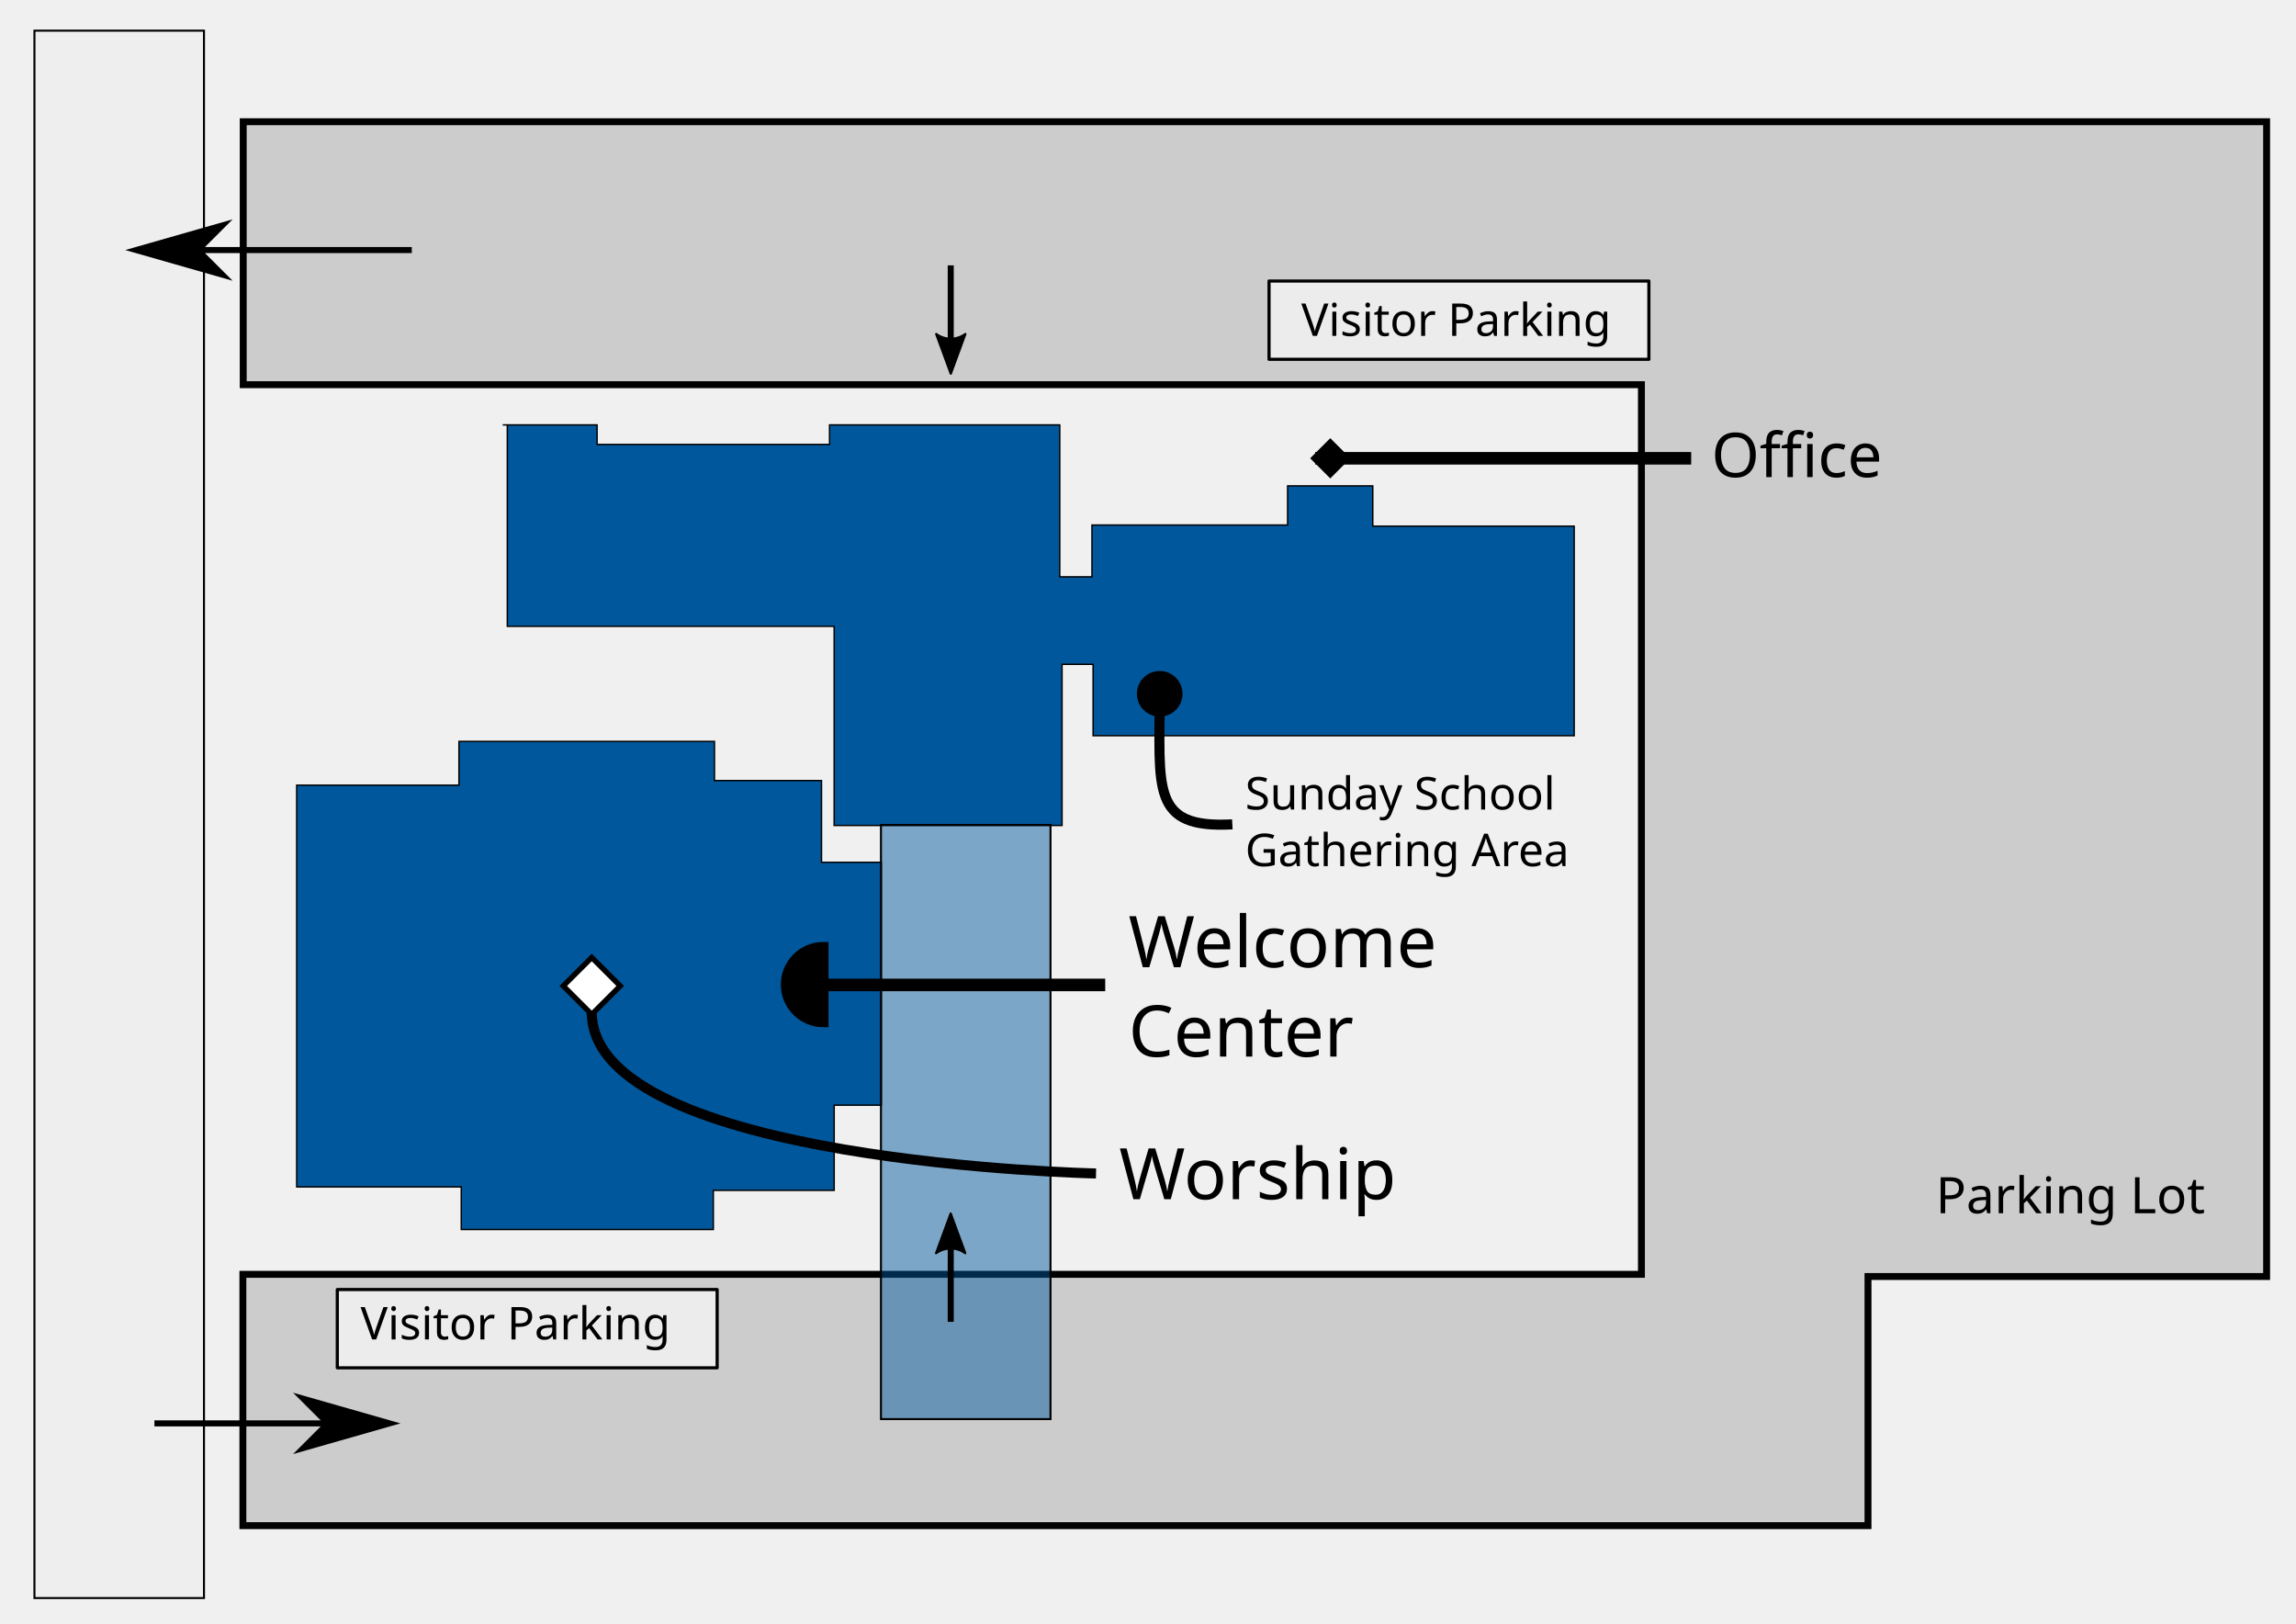
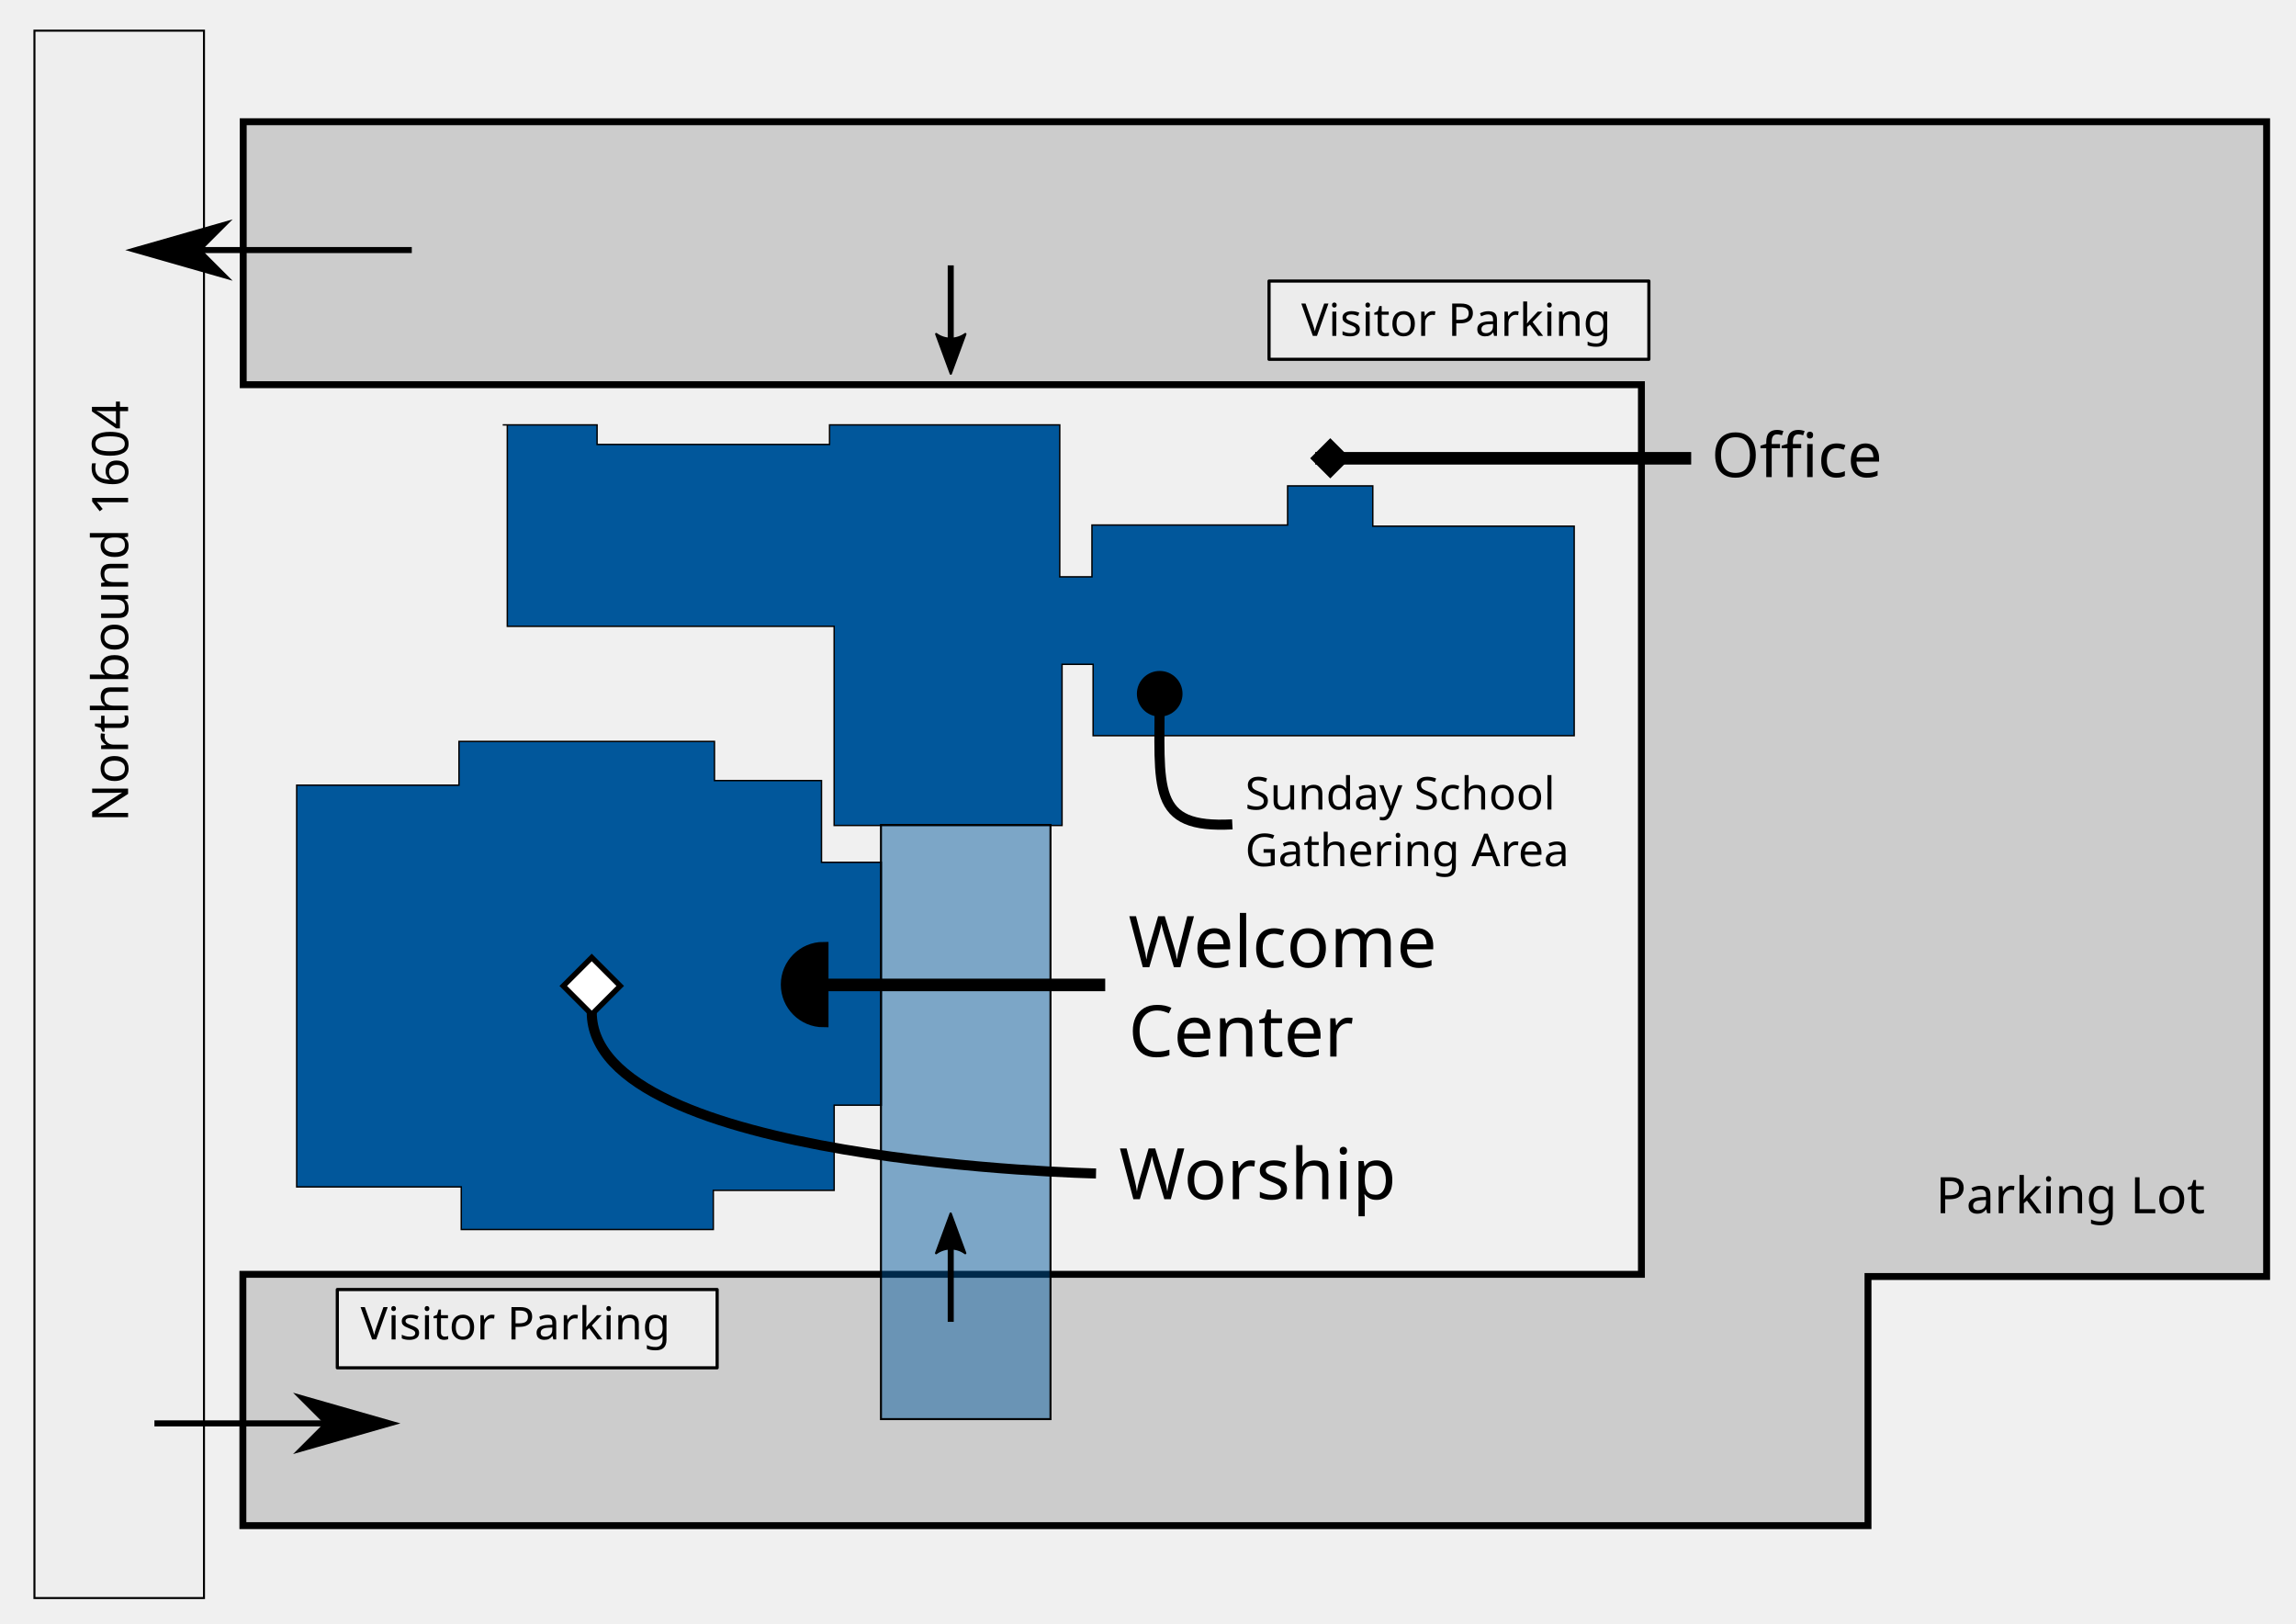
<svg xmlns="http://www.w3.org/2000/svg" width="297mm" height="210mm" viewBox="0 0 1052.362 744.094" id="svg5344" version="1.1">
  <defs id="defs5346">
    <marker style="overflow:visible;" id="marker4992" refX="0.0" refY="0.0" orient="auto">
      <path transform="scale(0.6) rotate(180) translate(0,0)" d="M 8.719,4.034 L -2.207,0.016 L 8.719,-4.002 C 6.973,-1.63 6.983,1.616 8.719,4.034 z " style="fill-rule:evenodd;stroke-width:0.625;stroke-linejoin:round;stroke:#000000;stroke-opacity:1;fill:#000000;fill-opacity:1" id="path4994" />
    </marker>
    <marker orient="auto" refY="0.0" refX="0.0" id="marker4386" style="overflow:visible;">
      <path id="path4388" d="M 0.0,0.0 L 5.0,-5.0 L -12.5,0.0 L 5.0,5.0 L 0.0,0.0 z " style="fill-rule:evenodd;stroke:#000000;stroke-width:1pt;stroke-opacity:1;fill:#000000;fill-opacity:1" transform="scale(0.8) rotate(180) translate(12.5,0)" />
    </marker>
    <marker style="overflow:visible;" id="marker19119" refX="0.0" refY="0.0" orient="auto">
      <path transform="scale(0.8) rotate(180) translate(12.5,0)" style="fill-rule:evenodd;stroke:#000000;stroke-width:1pt;stroke-opacity:1;fill:#000000;fill-opacity:1" d="M 0.0,0.0 L 5.0,-5.0 L -12.5,0.0 L 5.0,5.0 L 0.0,0.0 z " id="path19121" />
    </marker>
    <marker orient="auto" refY="0.0" refX="0.0" id="EmptyDiamondMstart" style="overflow:visible">
      <path id="path16123" d="M 0,-7.071 L -7.071,0 L 0,7.071 L 7.071,0 L 0,-7.071 z " style="fill-rule:evenodd;fill:#ffffff;stroke:#000000;stroke-width:1pt;stroke-opacity:1" transform="scale(0.4) translate(6.5,0)" />
    </marker>
    <marker orient="auto" refY="0.0" refX="0.0" id="SemiCircleIn" style="overflow:visible">
      <path id="path16183" d="M -0.375,-0.046 C -0.375,2.714 1.865,4.954 4.625,4.954 L 4.625,-5.046 C 1.865,-5.046 -0.375,-2.806 -0.375,-0.046 z " style="fill-rule:evenodd;stroke:#000000;stroke-width:1pt;stroke-opacity:1;fill:#000000;fill-opacity:1" transform="scale(0.6)" />
    </marker>
    <marker orient="auto" refY="0.0" refX="0.0" id="SemiCircleOut" style="overflow:visible">
      <path id="path16186" d="M -2.5,-0.809 C -2.5,1.951 -4.74,4.191 -7.5,4.191 L -7.5,-5.809 C -4.74,-5.809 -2.5,-3.569 -2.5,-0.809 z " style="fill-rule:evenodd;stroke:#000000;stroke-width:1pt;stroke-opacity:1;fill:#000000;fill-opacity:1" transform="scale(0.6) translate(7.125493,0.763446)" />
    </marker>
    <marker orient="auto" refY="0.0" refX="0.0" id="DiamondSstart" style="overflow:visible">
      <path id="path16099" d="M 0,-7.071 L -7.071,0 L 0,7.071 L 7.071,0 L 0,-7.071 z " style="fill-rule:evenodd;stroke:#000000;stroke-width:1pt;stroke-opacity:1;fill:#000000;fill-opacity:1" transform="scale(0.2) translate(6,0)" />
    </marker>
    <marker orient="auto" refY="0.0" refX="0.0" id="DiamondM" style="overflow:visible">
      <path id="path16087" d="M 0,-7.071 L -7.071,0 L 0,7.071 L 7.071,0 L 0,-7.071 z " style="fill-rule:evenodd;stroke:#000000;stroke-width:1pt;stroke-opacity:1;fill:#000000;fill-opacity:1" transform="scale(0.4)" />
    </marker>
    <marker orient="auto" refY="0.0" refX="0.0" id="marker16347" style="overflow:visible;">
      <path id="path16349" style="fill-rule:evenodd;stroke-width:0.625;stroke-linejoin:round;stroke:#000000;stroke-opacity:1;fill:#000000;fill-opacity:1" d="M 8.719,4.034 L -2.207,0.016 L 8.719,-4.002 C 6.973,-1.63 6.983,1.616 8.719,4.034 z " transform="scale(0.6) rotate(180) translate(0,0)" />
    </marker>
    <marker orient="auto" refY="0.0" refX="0.0" id="Arrow2Mend" style="overflow:visible;">
      <path id="path16032" style="fill-rule:evenodd;stroke-width:0.625;stroke-linejoin:round;stroke:#000000;stroke-opacity:1;fill:#000000;fill-opacity:1" d="M 8.719,4.034 L -2.207,0.016 L 8.719,-4.002 C 6.973,-1.63 6.983,1.616 8.719,4.034 z " transform="scale(0.6) rotate(180) translate(0,0)" />
    </marker>
    <marker style="overflow:visible" id="marker4847" refX="0.0" refY="0.0" orient="auto">
      <path transform="scale(0.4) translate(7.4, 1)" style="fill-rule:evenodd;stroke:#000000;stroke-width:1pt;stroke-opacity:1;fill:#000000;fill-opacity:1" d="M -2.5,-1.0 C -2.5,1.76 -4.74,4.0 -7.5,4.0 C -10.26,4.0 -12.5,1.76 -12.5,-1.0 C -12.5,-3.76 -10.26,-6.0 -7.5,-6.0 C -4.74,-6.0 -2.5,-3.76 -2.5,-1.0 z " id="path4849" />
    </marker>
    <marker style="overflow:visible" id="marker6885" refX="0.0" refY="0.0" orient="auto">
      <path transform="scale(0.4) translate(10,0)" style="fill-rule:evenodd;stroke:#000000;stroke-width:1pt;stroke-opacity:1;fill:#000000;fill-opacity:1" d="M 0.0,0.0 L 5.0,-5.0 L -12.5,0.0 L 5.0,5.0 L 0.0,0.0 z " id="path6887" />
    </marker>
    <marker orient="auto" refY="0.0" refX="0.0" id="Arrow1Lend" style="overflow:visible;">
      <path id="path5944" d="M 0.0,0.0 L 5.0,-5.0 L -12.5,0.0 L 5.0,5.0 L 0.0,0.0 z " style="fill-rule:evenodd;stroke:#000000;stroke-width:1pt;stroke-opacity:1;fill:#000000;fill-opacity:1" transform="scale(0.8) rotate(180) translate(12.5,0)" />
    </marker>
    <marker style="overflow:visible" id="marker6671" refX="0.0" refY="0.0" orient="auto">
      <path transform="scale(0.4) translate(10,0)" style="fill-rule:evenodd;stroke:#000000;stroke-width:1pt;stroke-opacity:1;fill:#000000;fill-opacity:1" d="M 0.0,0.0 L 5.0,-5.0 L -12.5,0.0 L 5.0,5.0 L 0.0,0.0 z " id="path6673" />
    </marker>
    <marker orient="auto" refY="0.0" refX="0.0" id="Arrow1Lstart" style="overflow:visible">
      <path id="path5941" d="M 0.0,0.0 L 5.0,-5.0 L -12.5,0.0 L 5.0,5.0 L 0.0,0.0 z " style="fill-rule:evenodd;stroke:#000000;stroke-width:1pt;stroke-opacity:1;fill:#000000;fill-opacity:1" transform="scale(0.8) translate(12.5,0)" />
    </marker>
    <marker orient="auto" refY="0.0" refX="0.0" id="Tail" style="overflow:visible">
      <g id="g5977" transform="scale(-1.2)" style="stroke:#000000;stroke-opacity:1;fill:#000000;fill-opacity:1">
        <path id="path5979" d="M -3.805,-3.959 L 0.544,0" style="fill:#000000;fill-rule:evenodd;stroke:#000000;stroke-width:0.8;stroke-linecap:round;stroke-opacity:1;fill-opacity:1" />
        <path id="path5981" d="M -1.287,-3.959 L 3.062,0" style="fill:#000000;fill-rule:evenodd;stroke:#000000;stroke-width:0.8;stroke-linecap:round;stroke-opacity:1;fill-opacity:1" />
        <path id="path5983" d="M 1.305,-3.959 L 5.654,0" style="fill:#000000;fill-rule:evenodd;stroke:#000000;stroke-width:0.8;stroke-linecap:round;stroke-opacity:1;fill-opacity:1" />
        <path id="path5985" d="M -3.805,4.178 L 0.544,0.22" style="fill:#000000;fill-rule:evenodd;stroke:#000000;stroke-width:0.8;stroke-linecap:round;stroke-opacity:1;fill-opacity:1" />
        <path id="path5987" d="M -1.287,4.178 L 3.062,0.22" style="fill:#000000;fill-rule:evenodd;stroke:#000000;stroke-width:0.8;stroke-linecap:round;stroke-opacity:1;fill-opacity:1" />
        <path id="path5989" d="M 1.305,4.178 L 5.654,0.22" style="fill:#000000;fill-rule:evenodd;stroke:#000000;stroke-width:0.8;stroke-linecap:round;stroke-opacity:1;fill-opacity:1" />
      </g>
    </marker>
  </defs>
  <g id="layer1" transform="translate(0,-308.2677)">
    <path style="fill:#01579b;fill-opacity:1;fill-rule:evenodd;stroke:#000000;stroke-width:0.652px;stroke-linecap:butt;stroke-linejoin:miter;stroke-opacity:1" d="m 230.412,502.979 43.256,0 0,8.968 106.557,0 0,-8.968 105.502,0 0,69.631 14.77,0 0,-23.738 89.676,0 0,-17.935 39.036,0 0,18.463 92.314,0 0,96.007 -220.499,0 0,-32.706 -14.243,0 0,73.851 -104.447,0 0,-91.259 -149.812,0 0,-92.314 z" id="path5903" />
    <path style="fill:#01579b;fill-opacity:1;fill-rule:evenodd;stroke:#000000;stroke-width:0.652px;stroke-linecap:butt;stroke-linejoin:miter;stroke-opacity:1" d="m 135.988,670.199 0,181.99 75.434,0 0,19.518 115.524,0 0,-17.935 55.388,0 0,-39.036 21.628,0 0,-111.304 -27.43,0 0,-37.453 -49.058,0 0,-17.935 -117.107,0 0,20.045 -74.379,0 z" id="path5905" />
    <path style="fill:#cccccc;fill-rule:evenodd;stroke:#000000;stroke-width:3.167;stroke-linecap:butt;stroke-linejoin:miter;stroke-opacity:1" d="m 117.73,892.252 634.613,0 0,-407.691 -640.869,0 0,-120.512 927.42,0 0,529.204 -182.705,0 0,114.169 -744.869,0 0,-115.17 z" id="path5909" />
    <rect style="color:#000000;clip-rule:nonzero;display:inline;overflow:visible;visibility:visible;opacity:1;isolation:auto;mix-blend-mode:normal;color-interpolation:sRGB;color-interpolation-filters:linearRGB;solid-color:#000000;solid-opacity:1;fill:#ececec;fill-opacity:1;fill-rule:nonzero;stroke:#000000;stroke-width:1.446;stroke-linecap:round;stroke-linejoin:round;stroke-miterlimit:4;stroke-dasharray:none;stroke-dashoffset:0;stroke-opacity:1;color-rendering:auto;image-rendering:auto;shape-rendering:auto;text-rendering:auto;enable-background:accumulate" id="rect18407" width="174.098" height="35.866" x="581.658" y="437.058" ry="0" />
    <text xml:space="preserve" style="font-style:normal;font-variant:normal;font-weight:normal;font-stretch:normal;font-size:20.764px;line-height:125%;font-family:Sans;-inkscape-font-specification:'Sans, Normal';text-align:start;letter-spacing:0px;word-spacing:0px;writing-mode:lr-tb;text-anchor:start;fill:#000000;fill-opacity:1;stroke:none;stroke-width:1px;stroke-linecap:butt;stroke-linejoin:miter;stroke-opacity:1" x="596.446" y="462.206" id="text5911">
      <tspan id="tspan5913" x="596.446" y="462.206">Visitor Parking</tspan>
    </text>
    <rect ry="0" y="899.225" x="154.604" height="35.866" width="174.098" id="rect18409" style="color:#000000;clip-rule:nonzero;display:inline;overflow:visible;visibility:visible;opacity:1;isolation:auto;mix-blend-mode:normal;color-interpolation:sRGB;color-interpolation-filters:linearRGB;solid-color:#000000;solid-opacity:1;fill:#ececec;fill-opacity:1;fill-rule:nonzero;stroke:#000000;stroke-width:1.446;stroke-linecap:round;stroke-linejoin:round;stroke-miterlimit:4;stroke-dasharray:none;stroke-dashoffset:0;stroke-opacity:1;color-rendering:auto;image-rendering:auto;shape-rendering:auto;text-rendering:auto;enable-background:accumulate" />
    <text id="text5915" y="922.089" x="165.261" style="font-style:normal;font-variant:normal;font-weight:normal;font-stretch:normal;font-size:20.764px;line-height:125%;font-family:Sans;-inkscape-font-specification:'Sans, Normal';text-align:start;letter-spacing:0px;word-spacing:0px;writing-mode:lr-tb;text-anchor:start;fill:#000000;fill-opacity:1;stroke:none;stroke-width:1px;stroke-linecap:butt;stroke-linejoin:miter;stroke-opacity:1" xml:space="preserve">
      <tspan y="922.089" x="165.261" id="tspan5917">Visitor Parking</tspan>
    </text>
    <text xml:space="preserve" style="font-style:normal;font-variant:normal;font-weight:normal;font-stretch:normal;font-size:32.752px;line-height:125%;font-family:Sans;-inkscape-font-specification:'Sans, Normal';text-align:start;letter-spacing:0px;word-spacing:0px;writing-mode:lr-tb;text-anchor:start;fill:#000000;fill-opacity:1;stroke:none;stroke-width:1px;stroke-linecap:butt;stroke-linejoin:miter;stroke-opacity:1" x="517.224" y="751.533" id="text5921">
      <tspan id="tspan5923" x="517.224" y="751.533">Welcome</tspan>
      <tspan x="517.224" y="792.473" id="tspan5925">Center</tspan>
    </text>
    <text xml:space="preserve" style="font-style:normal;font-variant:normal;font-weight:normal;font-stretch:normal;font-size:32.586px;line-height:125%;font-family:Sans;-inkscape-font-specification:'Sans, Normal';text-align:start;letter-spacing:0px;word-spacing:0px;writing-mode:lr-tb;text-anchor:start;fill:#000000;fill-opacity:1;stroke:none;stroke-width:1px;stroke-linecap:butt;stroke-linejoin:miter;stroke-opacity:1" x="512.926" y="857.823" id="text5927">
      <tspan x="512.926" y="857.823" id="tspan20061">Worship</tspan>
    </text>
    <text id="text6871" y="526.9" x="784.414" style="font-style:normal;font-variant:normal;font-weight:normal;font-stretch:normal;font-size:28.254px;line-height:125%;font-family:Sans;-inkscape-font-specification:'Sans, Normal';text-align:start;letter-spacing:0px;word-spacing:0px;writing-mode:lr-tb;text-anchor:start;fill:#000000;fill-opacity:1;stroke:none;stroke-width:1px;stroke-linecap:butt;stroke-linejoin:miter;stroke-opacity:1" xml:space="preserve">
      <tspan y="526.9" x="784.414" id="tspan6881">Office</tspan>
    </text>
    <path id="path6877" d="m 602.825,518.286 172.319,0" style="fill:none;fill-rule:evenodd;stroke:#000000;stroke-width:5.752;stroke-linecap:butt;stroke-linejoin:miter;stroke-miterlimit:4;stroke-dasharray:none;stroke-opacity:1;marker-start:url(#DiamondSstart)" />
    <text id="text4827" y="679.249" x="570.702" style="font-style:normal;font-variant:normal;font-weight:normal;font-stretch:normal;font-size:20.764px;line-height:125%;font-family:Sans;-inkscape-font-specification:'Sans, Normal';text-align:start;letter-spacing:0px;word-spacing:0px;writing-mode:lr-tb;text-anchor:start;fill:#000000;fill-opacity:1;stroke:none;stroke-width:1px;stroke-linecap:butt;stroke-linejoin:miter;stroke-opacity:1" xml:space="preserve">
      <tspan y="679.249" x="570.702" id="tspan4829">Sunday School</tspan>
      <tspan y="705.204" x="570.702" id="tspan4831">Gathering Area</tspan>
    </text>
    <path id="path4845" d="M 564.837,686.048 C 527.387,688.073 531.546,669.96 531.546,626.021" style="fill:none;fill-rule:evenodd;stroke:#000000;stroke-width:4.614;stroke-linecap:butt;stroke-linejoin:miter;stroke-miterlimit:4;stroke-dasharray:none;stroke-opacity:1;marker-end:url(#marker4847)" />
    <path style="fill:#01579b;fill-opacity:0.482;fill-rule:evenodd;stroke:#000000;stroke-width:0.923px;stroke-linecap:butt;stroke-linejoin:miter;stroke-opacity:1" d="m 403.784,686.32 0,272.282 77.709,0 0,-272.282 z" id="path15153" />
    <path style="fill:none;fill-rule:evenodd;stroke:#000000;stroke-width:5.752;stroke-linecap:butt;stroke-linejoin:miter;stroke-miterlimit:4;stroke-dasharray:none;stroke-opacity:1;marker-start:url(#SemiCircleIn)" d="m 361.477,759.632 145.091,0" id="path5935" />
    <path style="fill:none;fill-rule:evenodd;stroke:#000000;stroke-width:4.614;stroke-linecap:butt;stroke-linejoin:miter;stroke-miterlimit:4;stroke-dasharray:none;stroke-opacity:1;marker-end:url(#EmptyDiamondMstart)" d="m 502.357,846.037 c 0,0 -231.134,-4.749 -231.134,-73.946" id="path5931" />
    <path id="path19679" d="m 15.784,322.32 0,718.282 77.709,0 0,-718.282 z" style="fill:#ececec;fill-opacity:0.482;fill-rule:evenodd;stroke:#000000;stroke-width:0.923px;stroke-linecap:butt;stroke-linejoin:miter;stroke-opacity:1" />
    <path style="fill:none;fill-rule:evenodd;stroke:#000000;stroke-width:2.769;stroke-linecap:butt;stroke-linejoin:miter;stroke-miterlimit:4;stroke-dasharray:none;stroke-opacity:1;marker-end:url(#Arrow1Lend)" d="m 70.782,960.561 107.387,0" id="path18413" />
    <path id="path19117" d="m 188.745,422.858 -125.963,0" style="fill:none;fill-rule:evenodd;stroke:#000000;stroke-width:2.769;stroke-linecap:butt;stroke-linejoin:miter;stroke-miterlimit:4;stroke-dasharray:none;stroke-opacity:1;marker-end:url(#marker19119)" />
-     <text id="text19675" y="602.525" x="48.945" style="font-style:normal;font-variant:normal;font-weight:normal;font-stretch:normal;font-size:20.764px;line-height:125%;font-family:Sans;-inkscape-font-specification:'Sans, Normal';text-align:start;letter-spacing:0px;word-spacing:0px;writing-mode:lr-tb;text-anchor:start;fill:#000000;fill-opacity:1;stroke:none;stroke-width:1px;stroke-linecap:butt;stroke-linejoin:miter;stroke-opacity:1" xml:space="preserve">
-       <tspan y="48.945" x="602.525" id="tspan19677" style="writing-mode:tb-rl">1604 N</tspan>
-     </text>
    <text xml:space="preserve" style="font-style:normal;font-variant:normal;font-weight:normal;font-stretch:normal;font-size:23.055px;line-height:125%;font-family:Sans;-inkscape-font-specification:'Sans, Normal';text-align:start;letter-spacing:0px;word-spacing:0px;writing-mode:lr-tb;text-anchor:start;fill:#000000;fill-opacity:1;stroke:none;stroke-width:1px;stroke-linecap:butt;stroke-linejoin:miter;stroke-opacity:1" x="887.263" y="864.243" id="text20065">
      <tspan style="writing-mode:lr-tb" id="tspan20067" x="887.263" y="864.243">Parking Lot</tspan>
    </text>
    <path style="fill:none;fill-rule:evenodd;stroke:#000000;stroke-width:2.769;stroke-linecap:butt;stroke-linejoin:miter;stroke-miterlimit:4;stroke-dasharray:none;stroke-opacity:1;marker-end:url(#marker16347)" d="m 435.763,429.876 0,45.963" id="path4384" />
    <path id="path4990" d="m 435.763,914.026 0,-45.963" style="fill:none;fill-rule:evenodd;stroke:#000000;stroke-width:2.769;stroke-linecap:butt;stroke-linejoin:miter;stroke-miterlimit:4;stroke-dasharray:none;stroke-opacity:1;marker-end:url(#marker4992)" />
+     <text id="text4318" y="58.708" x="-684.967" style="font-style:normal;font-variant:normal;font-weight:normal;font-stretch:normal;font-size:23.055px;line-height:125%;font-family:Sans;-inkscape-font-specification:'Sans, Normal';text-align:start;letter-spacing:0px;word-spacing:0px;writing-mode:lr-tb;text-anchor:start;fill:#000000;fill-opacity:1;stroke:none;stroke-width:1px;stroke-linecap:butt;stroke-linejoin:miter;stroke-opacity:1" xml:space="preserve" transform="matrix(0,-1,1,0,0,0)">
+       <tspan y="58.708" x="-684.967" id="tspan4320" style="writing-mode:lr-tb">Northbound 1604</tspan>
+     </text>
  </g>
</svg>
